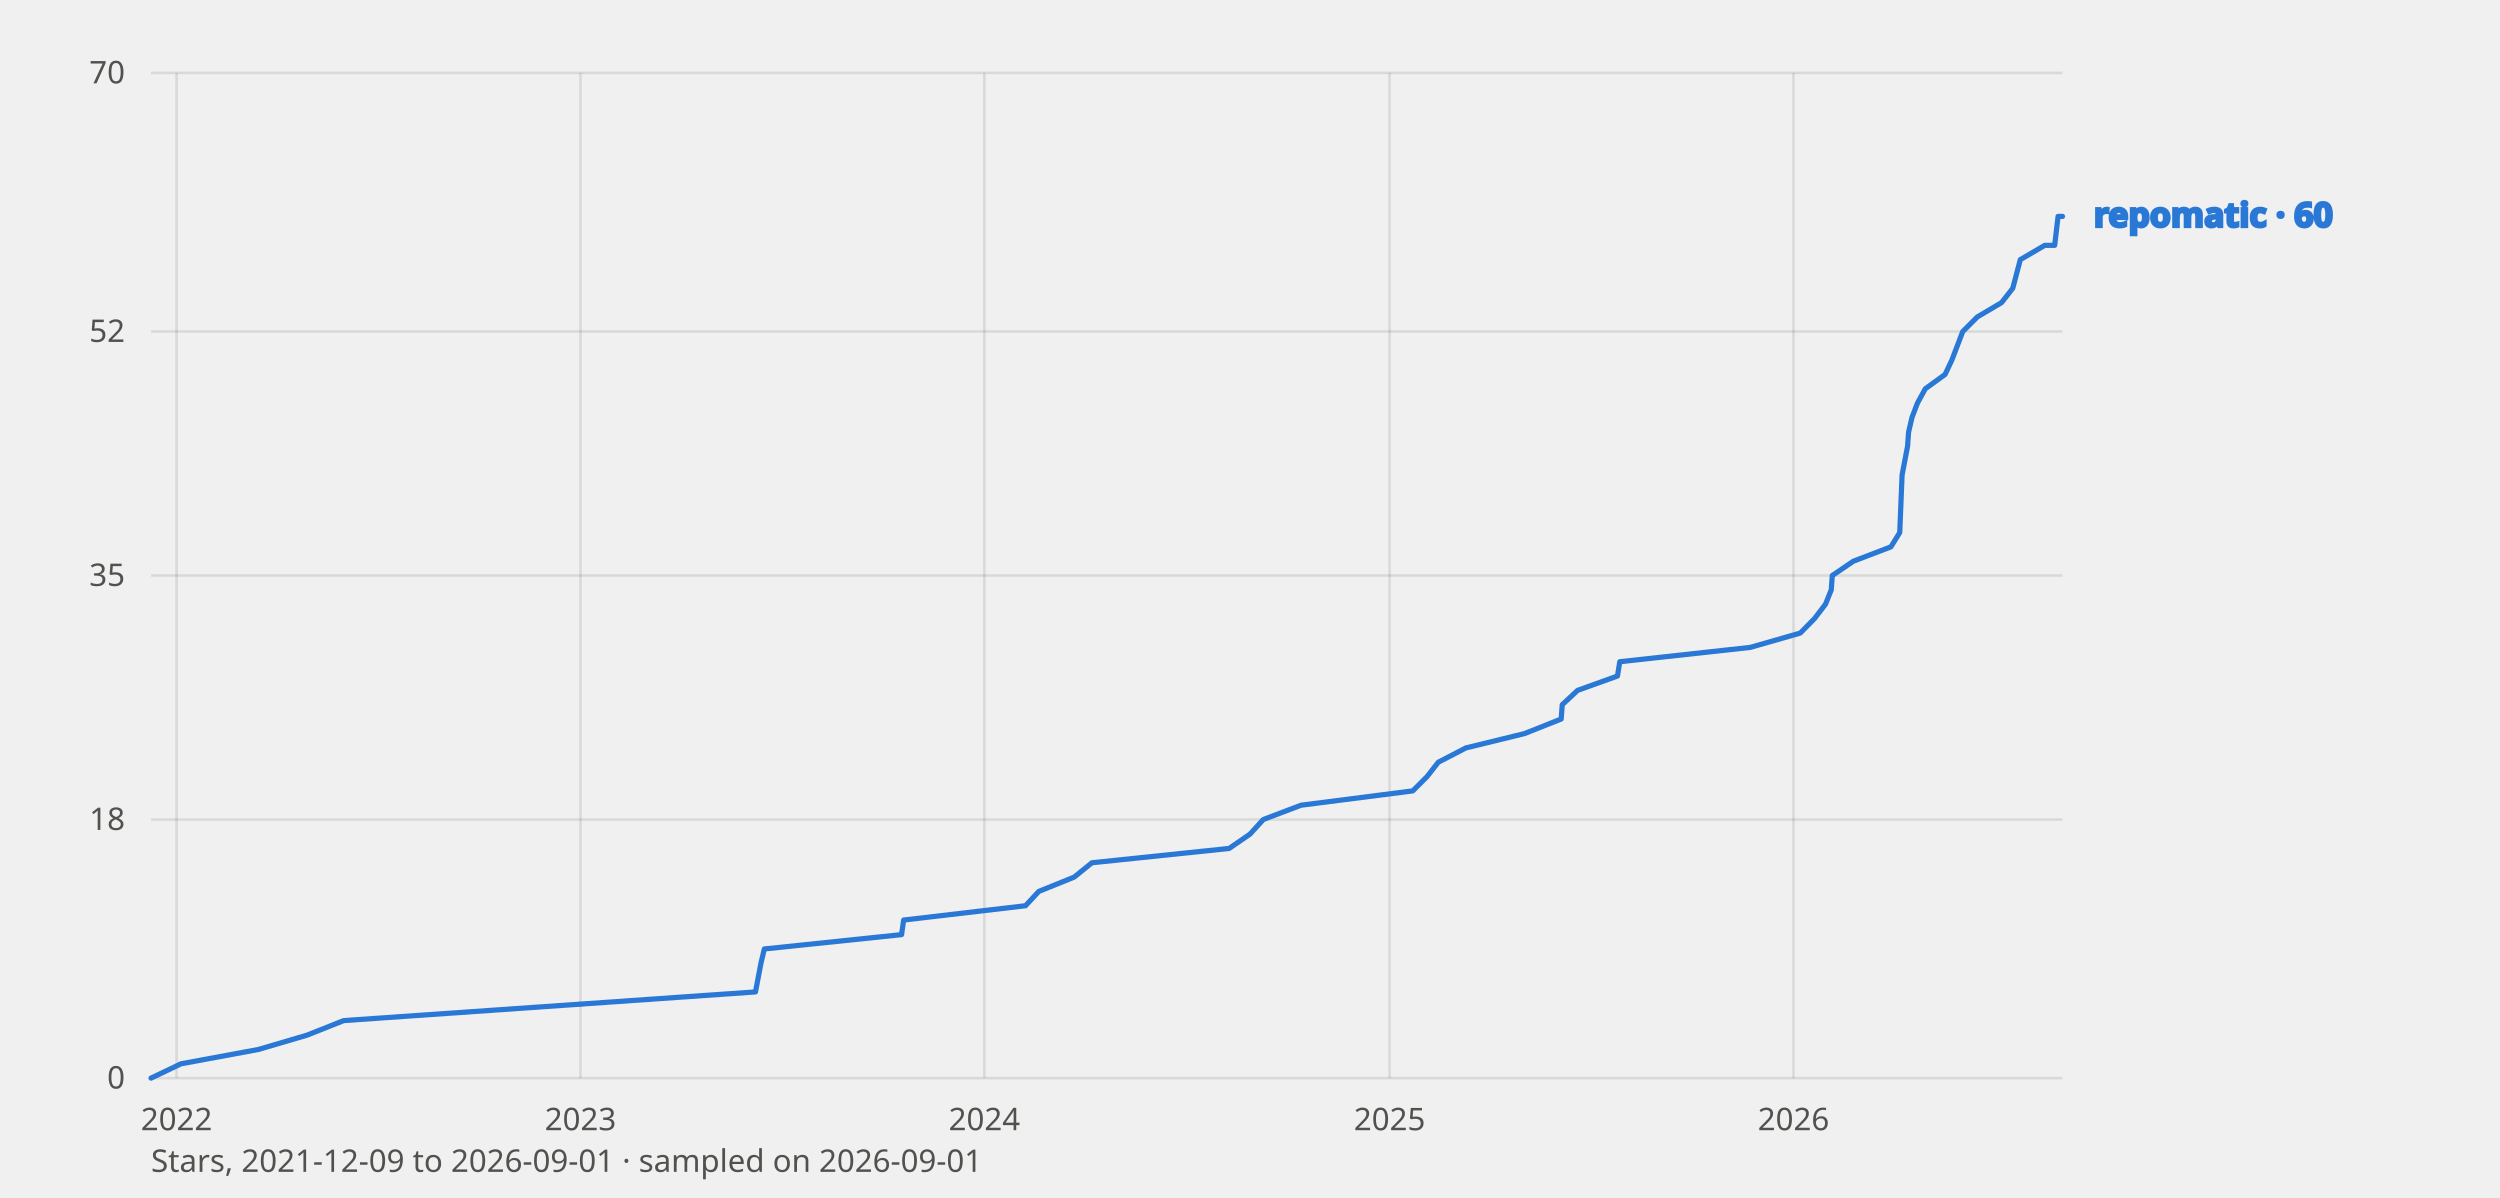
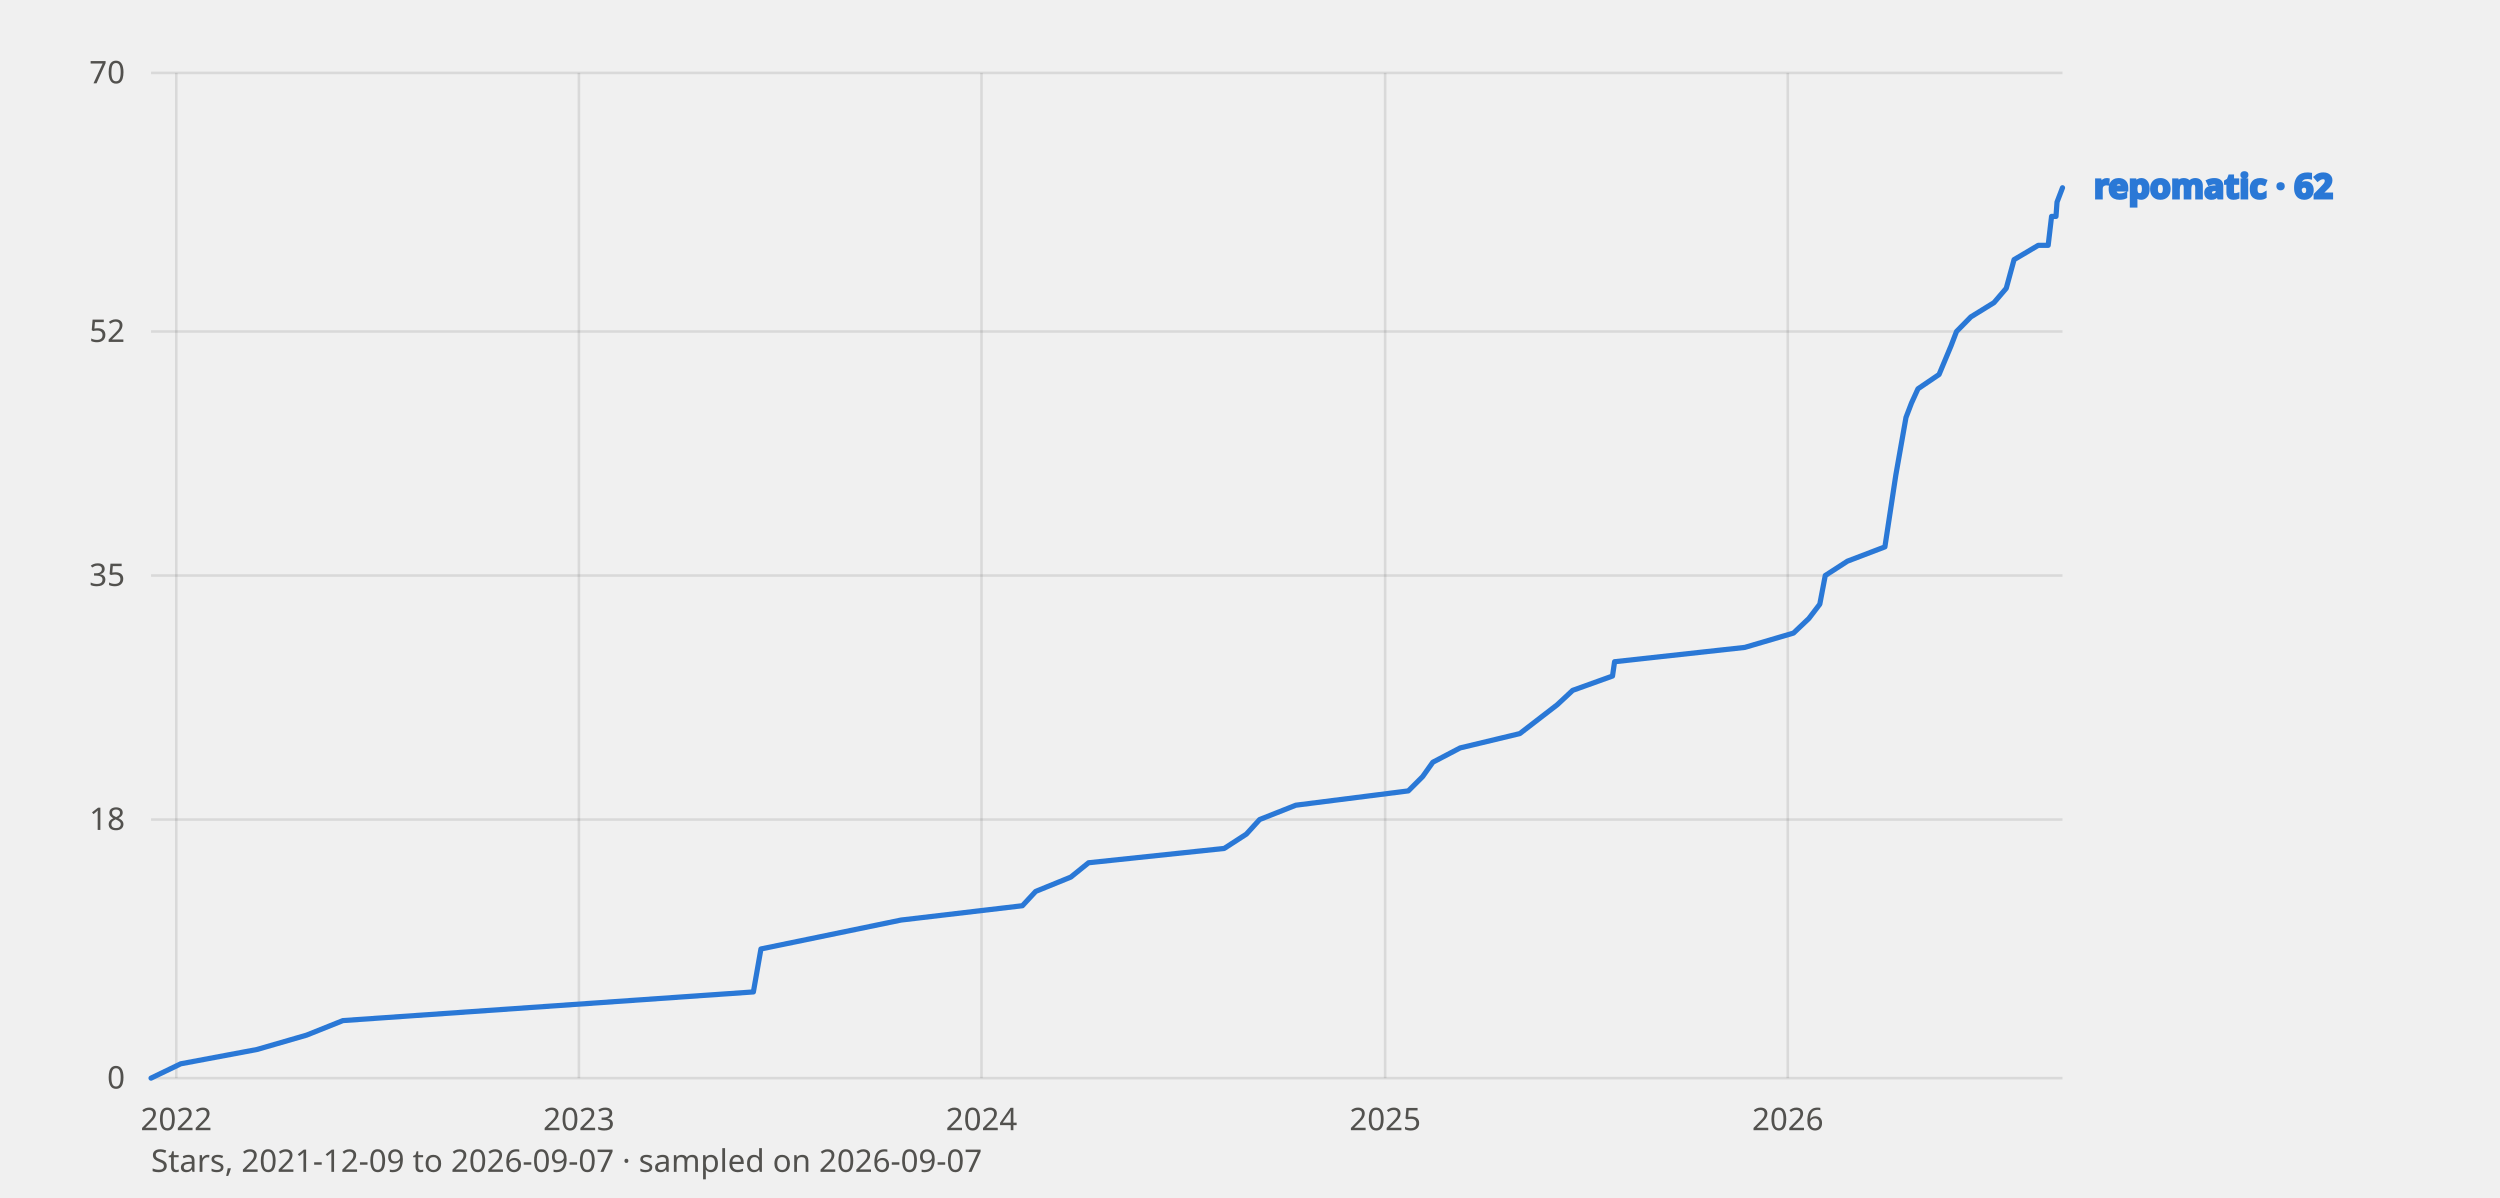
<svg xmlns="http://www.w3.org/2000/svg" viewBox="0 0 960 460" width="960" height="460" font-family="system-ui, sans-serif" role="img" aria-label="GitHub star history of repomatic">
  <style>
    text{fill:#0b0b0b}
    .tick{font-size:12px;fill:#52514e}
    .lbl{font-size:13px;font-weight:600;fill:currentColor}
    .grid{stroke:#0b0b0b;stroke-opacity:.10;stroke-width:1}
    .axis{font-size:12px;fill:#52514e}
    polyline{fill:none;stroke-width:2;stroke-linejoin:round;stroke-linecap:round}
    .prior{stroke-dasharray:6 4;stroke-width:1.5;opacity:.65}
    text.prior{font-size:11px;font-weight:600;opacity:1}
    .s-repomatic{stroke:#2a78d6;color:#2a78d6}
    @media (prefers-color-scheme: dark) {
      text{fill:#fff}
      .tick,.axis{fill:#c3c2b7}
      .grid{stroke:#fff;stroke-opacity:.14}
      .s-repomatic{stroke:#3987e5;color:#3987e5}
    }
  </style>
  <line class="grid" x1="58" y1="414.0" x2="792" y2="414.0" />
  <text class="tick" x="48" y="418.0" text-anchor="end">0</text>
  <line class="grid" x1="58" y1="314.7" x2="792" y2="314.7" />
  <text class="tick" x="48" y="318.7" text-anchor="end">18</text>
  <line class="grid" x1="58" y1="221.0" x2="792" y2="221.0" />
  <text class="tick" x="48" y="225.0" text-anchor="end">35</text>
  <line class="grid" x1="58" y1="127.3" x2="792" y2="127.3" />
  <text class="tick" x="48" y="131.3" text-anchor="end">52</text>
  <line class="grid" x1="58" y1="28.0" x2="792" y2="28.0" />
  <text class="tick" x="48" y="32.0" text-anchor="end">70</text>
-   <line class="grid" x1="67.8" y1="28" x2="67.8" y2="414" />
-   <text class="tick" x="67.8" y="434" text-anchor="middle">2022</text>
-   <line class="grid" x1="222.9" y1="28" x2="222.9" y2="414" />
-   <text class="tick" x="222.9" y="434" text-anchor="middle">2023</text>
-   <line class="grid" x1="378.0" y1="28" x2="378.0" y2="414" />
-   <text class="tick" x="378.0" y="434" text-anchor="middle">2024</text>
-   <line class="grid" x1="533.6" y1="28" x2="533.6" y2="414" />
-   <text class="tick" x="533.6" y="434" text-anchor="middle">2025</text>
-   <line class="grid" x1="688.7" y1="28" x2="688.7" y2="414" />
-   <text class="tick" x="688.7" y="434" text-anchor="middle">2026</text>
-   <polyline class="s-repomatic" points="58.0,414.0 69.5,408.5 99.2,403.0 117.9,397.5 132.0,391.9 290.1,380.9 292.2,369.9 293.5,364.4 346.2,358.9 347.0,353.3 393.8,347.8 398.9,342.3 412.5,336.8 419.3,331.3 472.0,325.8 480.0,320.3 485.1,314.7 499.6,309.2 542.5,303.7 548.0,298.2 552.3,292.7 562.9,287.2 585.4,281.7 599.5,276.1 599.9,270.6 605.8,265.1 621.1,259.6 622.0,254.1 672.1,248.6 691.3,243.1 696.8,237.5 701.0,232.0 703.2,226.5 703.6,221.0 711.7,215.5 726.1,210.0 729.5,204.5 730.4,182.4 732.5,171.4 732.9,165.9 734.2,160.3 736.3,154.8 739.3,149.3 746.9,143.8 749.5,138.3 751.6,132.8 753.7,127.3 759.3,121.7 768.6,116.2 772.9,110.7 775.8,99.7 785.2,94.2 786.0,94.2 789.0,94.2 790.3,83.1 792.0,83.1" />
-   <text class="lbl s-repomatic" x="804" y="87.1">repomatic · 60</text>
-   <text class="axis" x="58" y="450">Stars, 2021-12-09 to 2026-09-01 · sampled on 2026-09-01</text>
+   <line class="grid" x1="67.7" y1="28" x2="67.7" y2="414" />
+   <text class="tick" x="67.7" y="434" text-anchor="middle">2022</text>
+   <line class="grid" x1="222.3" y1="28" x2="222.3" y2="414" />
+   <text class="tick" x="222.3" y="434" text-anchor="middle">2023</text>
+   <line class="grid" x1="376.9" y1="28" x2="376.9" y2="414" />
+   <text class="tick" x="376.9" y="434" text-anchor="middle">2024</text>
+   <line class="grid" x1="531.9" y1="28" x2="531.9" y2="414" />
+   <text class="tick" x="531.9" y="434" text-anchor="middle">2025</text>
+   <line class="grid" x1="686.5" y1="28" x2="686.5" y2="414" />
+   <text class="tick" x="686.5" y="434" text-anchor="middle">2026</text>
+   <polyline class="s-repomatic" points="58.0,414.0 69.4,408.5 98.7,403.0 117.7,397.5 131.7,391.9 289.3,380.9 292.2,364.4 346.0,353.3 392.6,347.8 397.7,342.3 411.2,336.8 418.0,331.3 470.1,325.8 478.6,320.3 483.7,314.7 497.6,309.2 540.8,303.7 546.3,298.2 550.2,292.7 560.7,287.2 583.6,281.7 598.0,270.6 603.9,265.1 619.2,259.6 620.0,254.1 670.0,248.6 688.7,243.1 694.6,237.5 698.8,232.0 700.9,221.0 709.4,215.5 723.8,210.0 728.0,182.4 731.9,160.3 734.0,154.8 736.5,149.3 744.6,143.8 749.2,132.8 751.3,127.3 756.8,121.7 765.7,116.2 770.4,110.7 773.4,99.7 782.7,94.2 783.5,94.2 786.5,94.2 787.8,83.1 789.5,83.1 789.9,77.6 792.0,72.1" />
+   <text class="lbl s-repomatic" x="804" y="76.1">repomatic · 62</text>
+   <text class="axis" x="58" y="450">Stars, 2021-12-09 to 2026-09-07 · sampled on 2026-09-07</text>
</svg>
